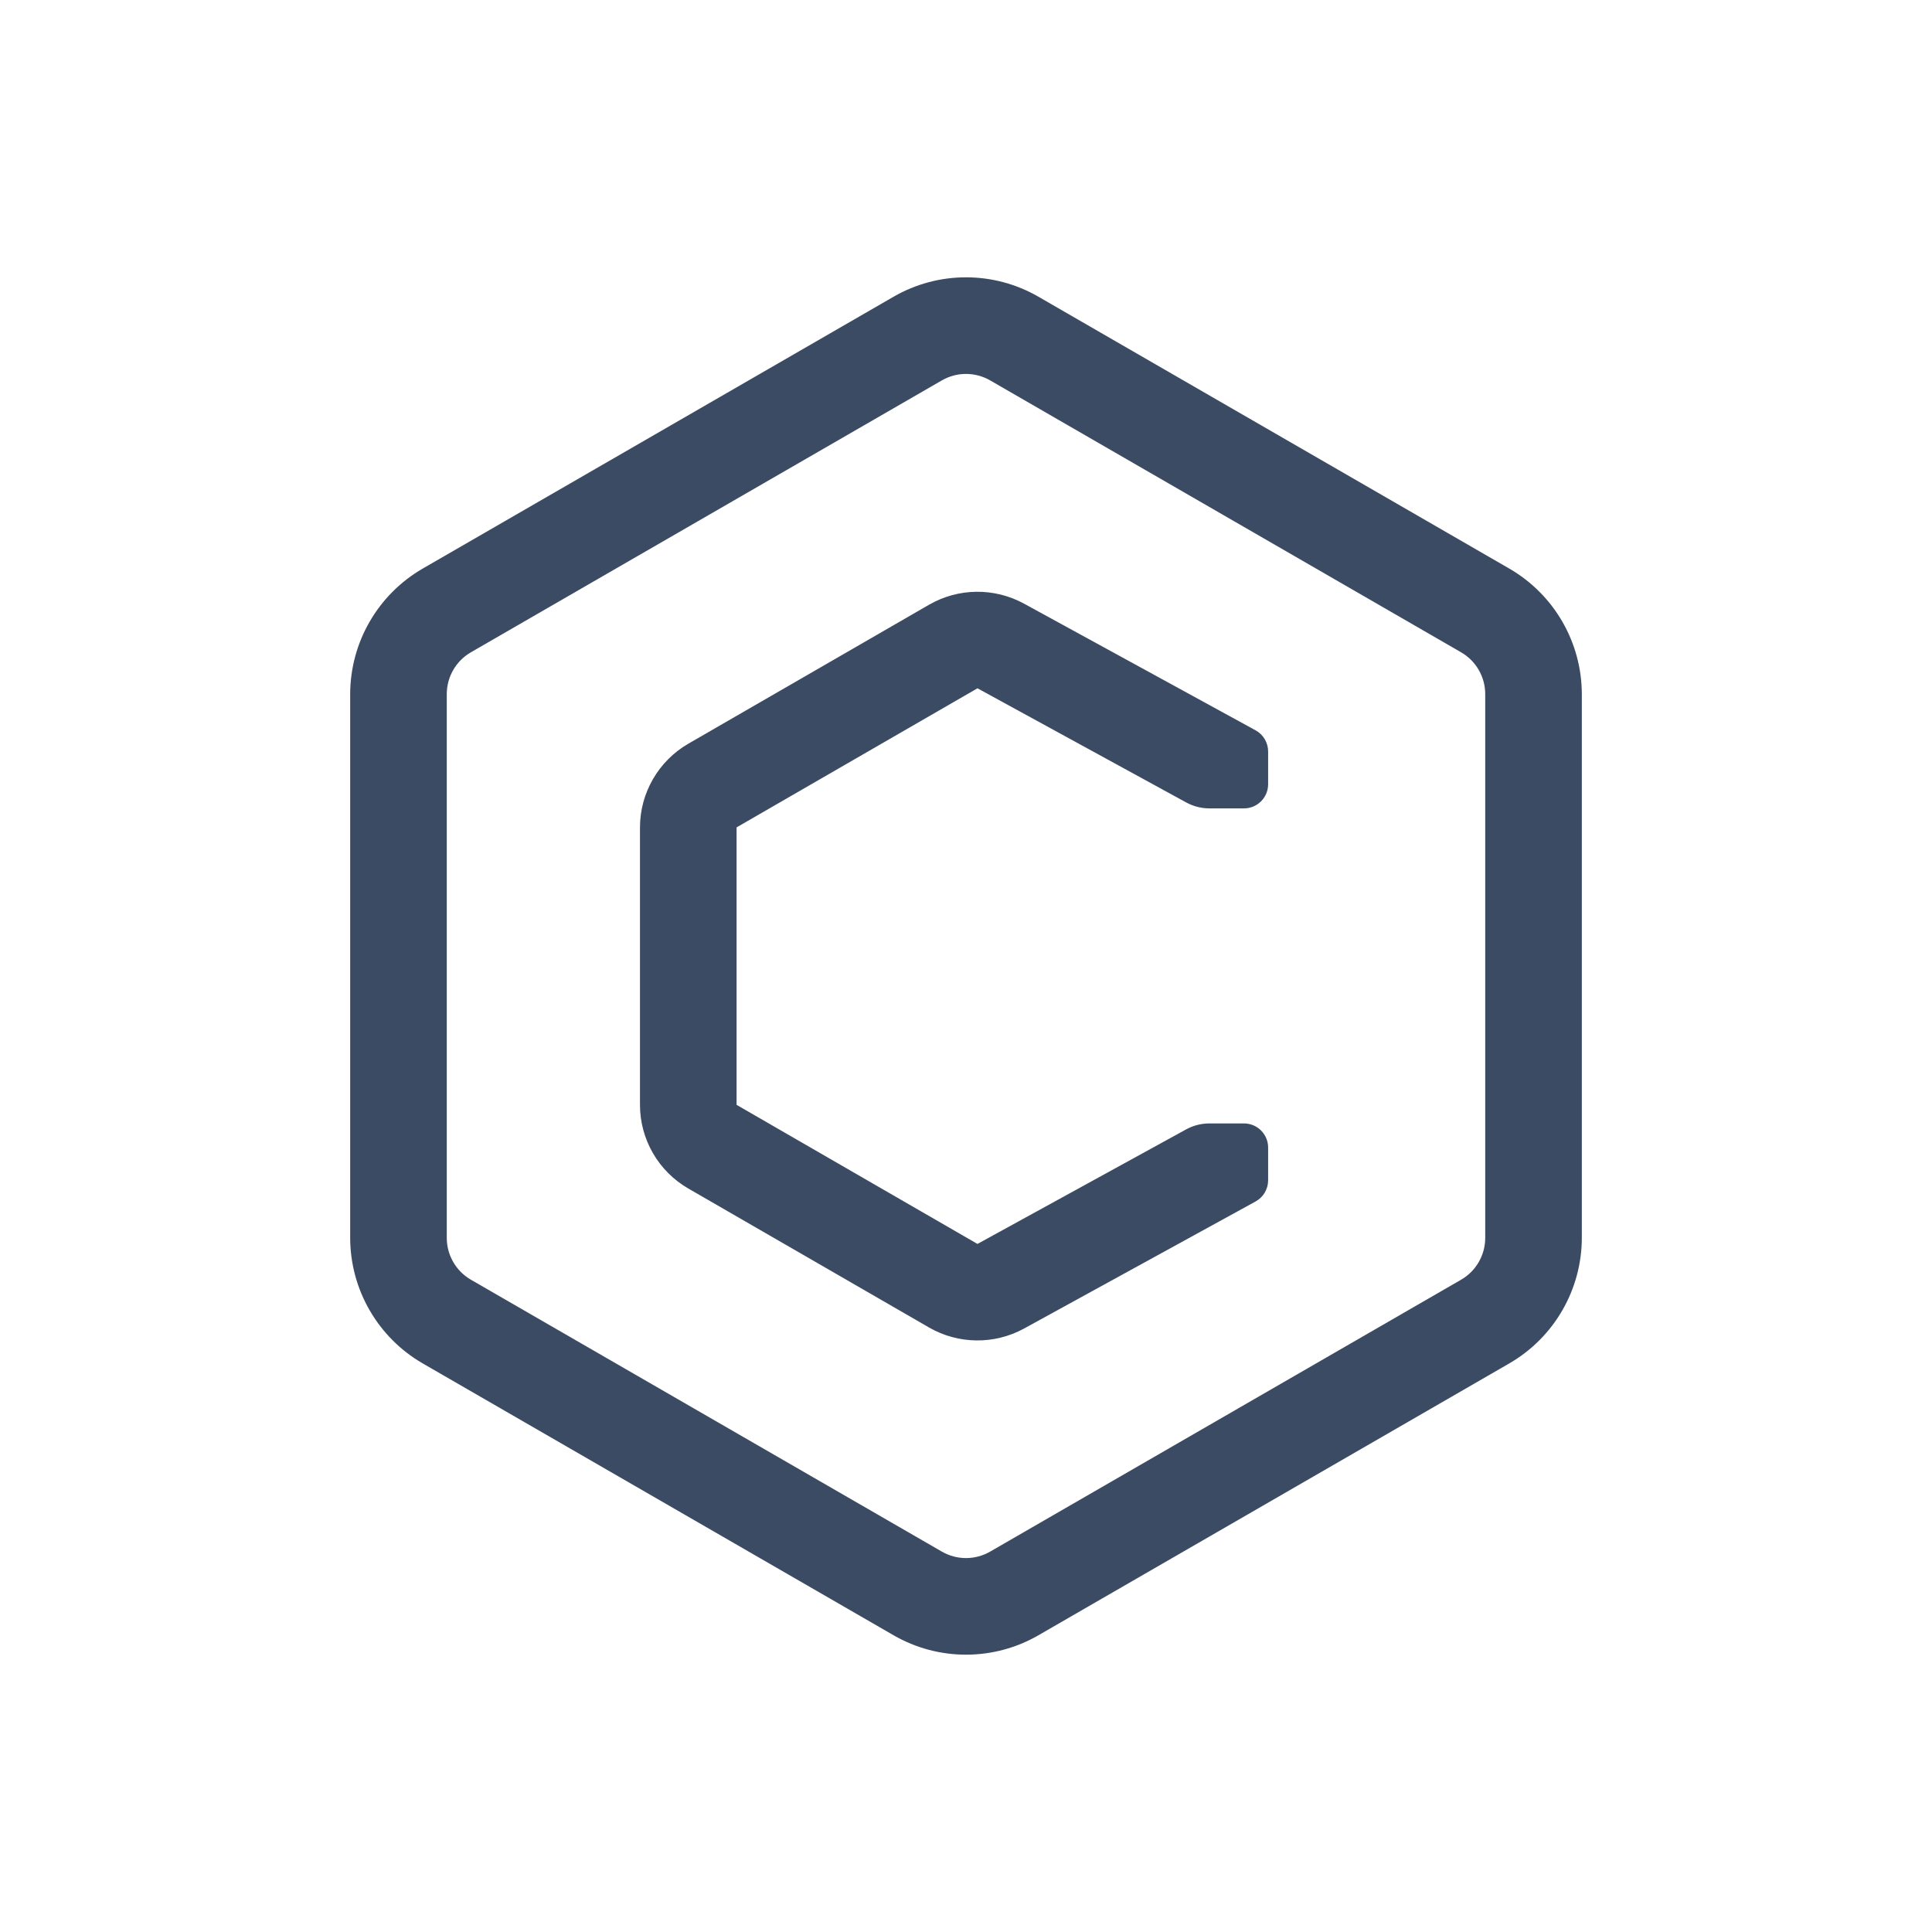
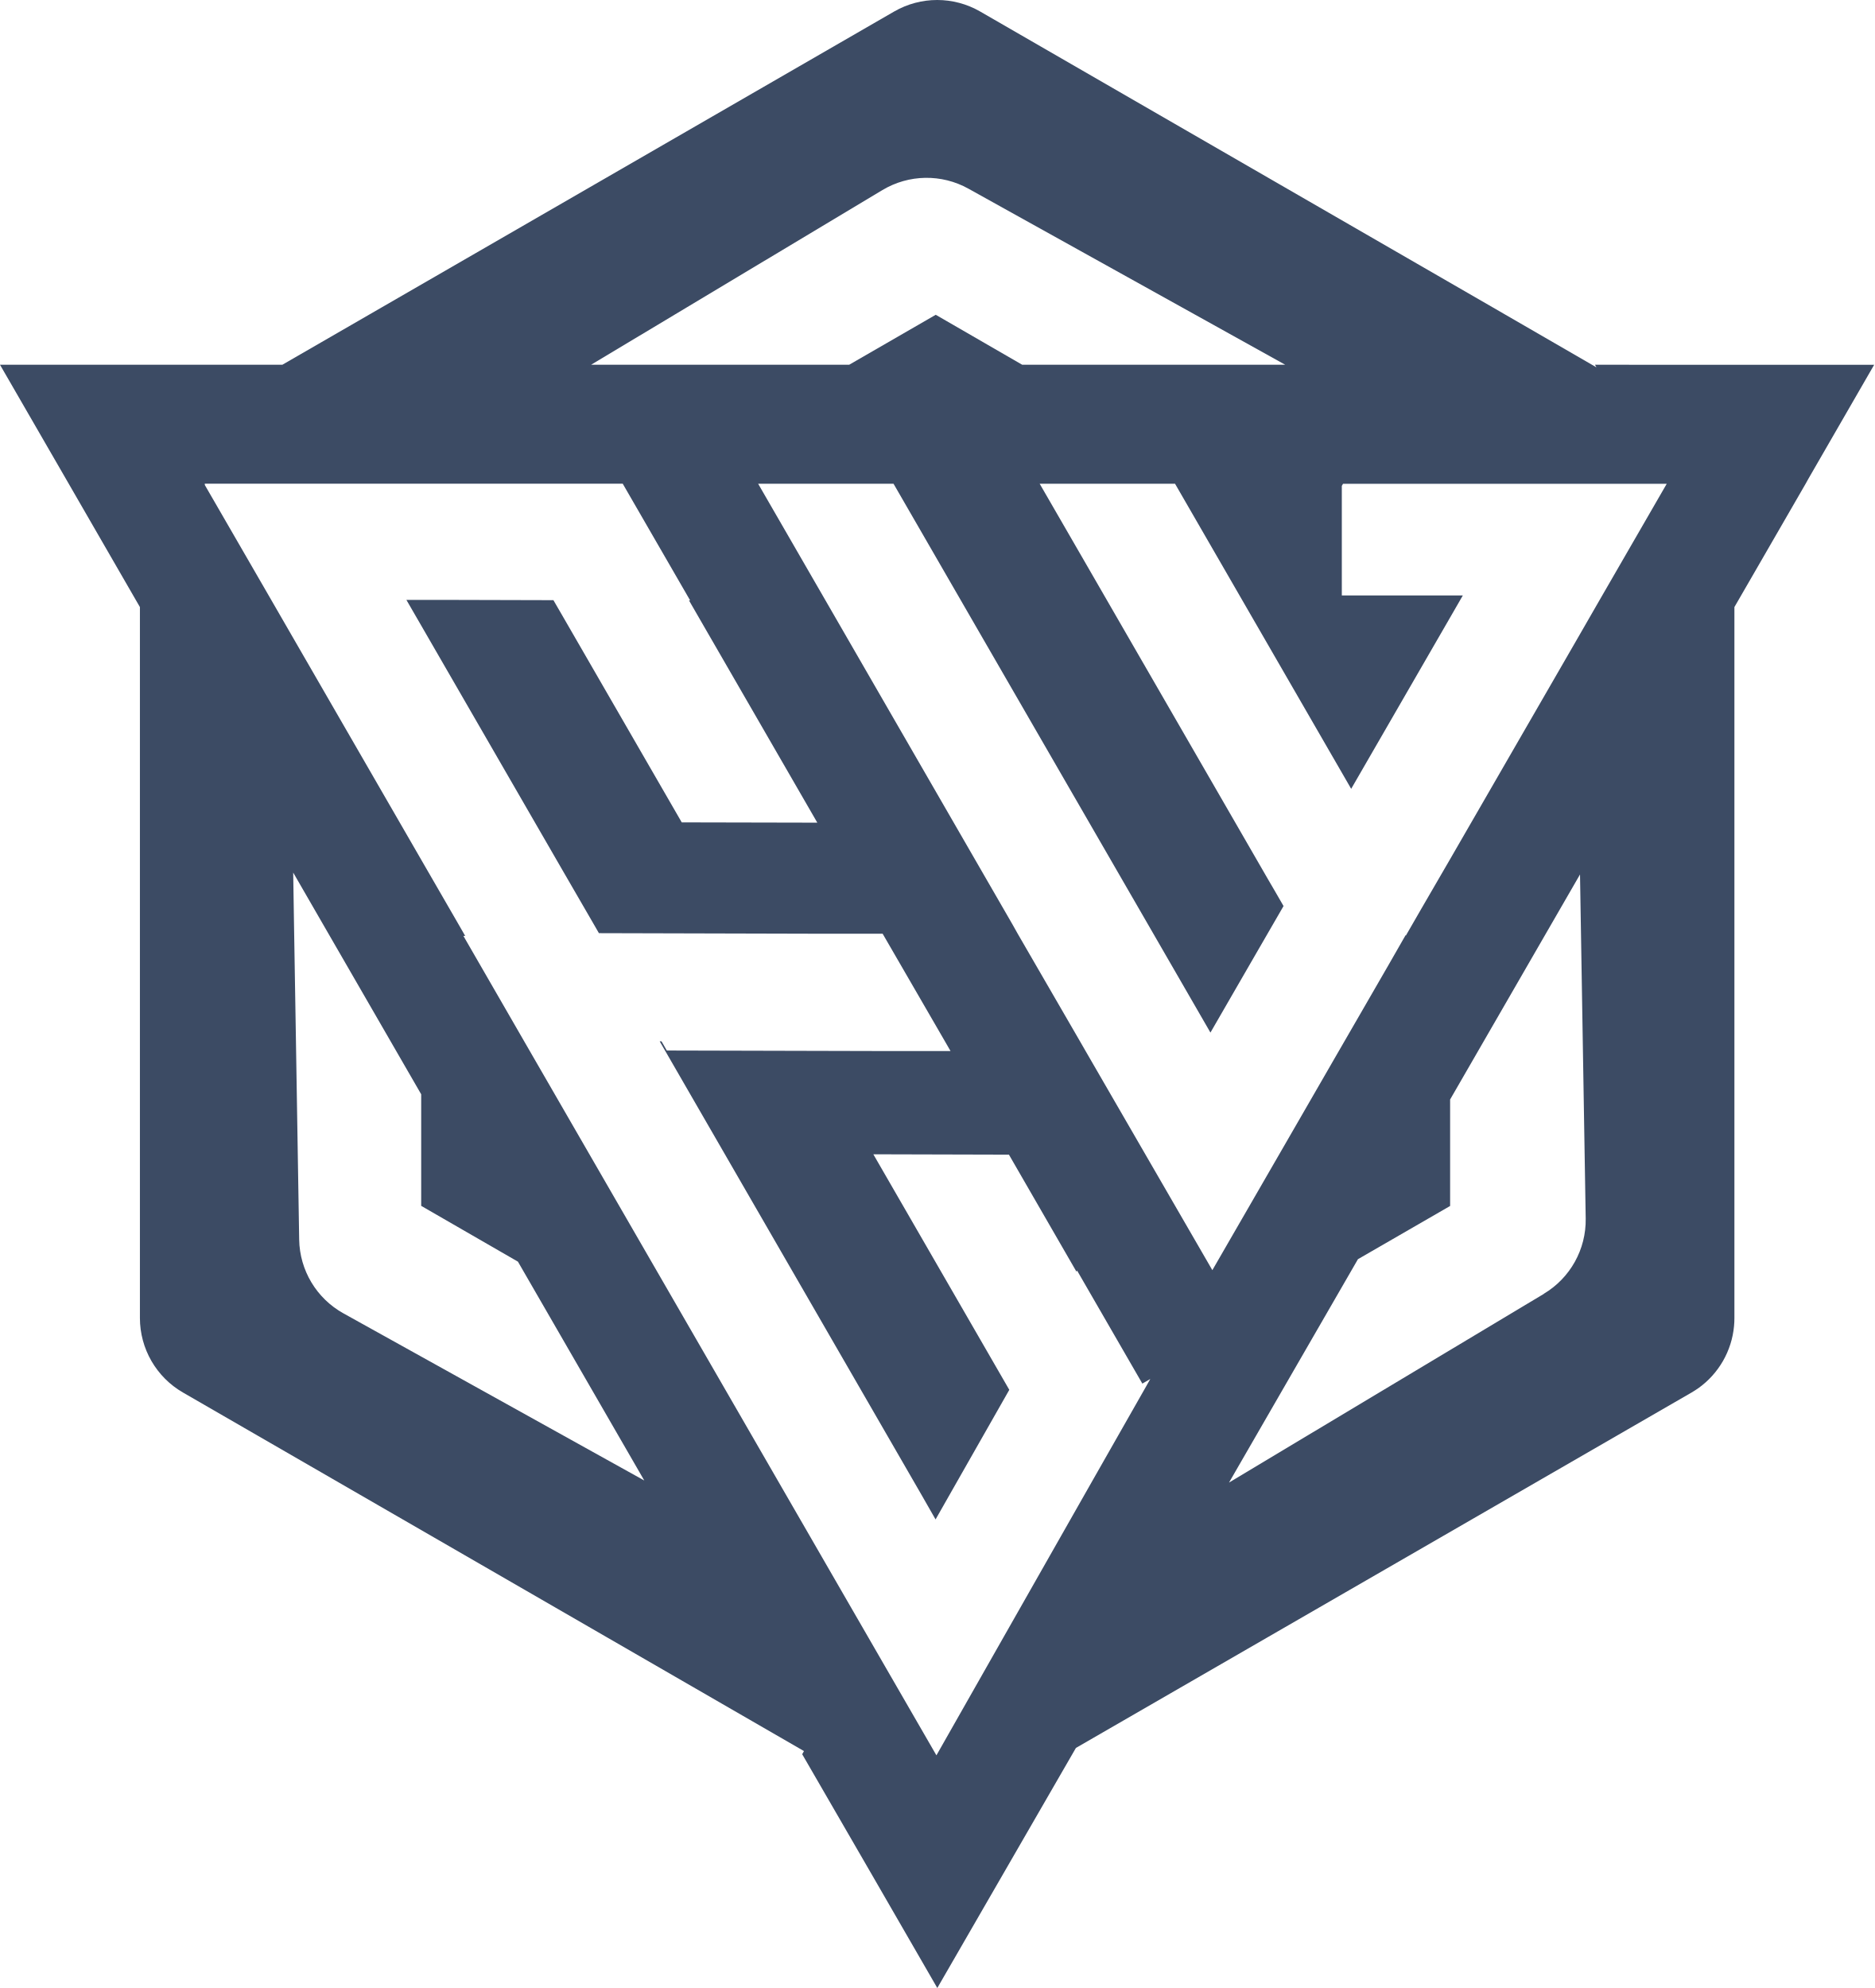
- <svg xmlns="http://www.w3.org/2000/svg" viewBox="0 0 160 160">
+ <svg xmlns="http://www.w3.org/2000/svg" id="Layer_1" data-name="Layer 1" viewBox="0 0 658.69 698.62">
  <defs>
-     <style>
-       .cls-1 {
-         fill: #3c4b64;
-       }
-     </style>
+     <style>.cls-1{fill:#3c4b64;}</style>
  </defs>
-   <g id="Warstwa_1" data-name="Warstwa 1">
-     <g>
-       <path class="cls-1" d="M125,47.091,86,24.574a12,12,0,0,0-12,0L35,47.091a12.034,12.034,0,0,0-6,10.392v45.033a12.034,12.034,0,0,0,6,10.392l39,22.517a11.999,11.999,0,0,0,12,0l39-22.517a12.034,12.034,0,0,0,6-10.392V57.483A12.034,12.034,0,0,0,125,47.091Zm-2,55.426a4,4,0,0,1-2,3.464L82,128.497a4,4,0,0,1-4,0L39,105.981a4,4,0,0,1-2-3.464V57.483a4,4,0,0,1,2-3.464L78,31.503a4,4,0,0,1,4,0l39,22.517a4,4,0,0,1,2,3.464Z" />
-       <path class="cls-1" d="M103.022,93.038h-2.866a4,4,0,0,0-1.925.493L80.95,103.017,61,91.498V68.521L80.95,57.002l17.289,9.455a4,4,0,0,0,1.919.49h2.863a2,2,0,0,0,2-2V62.236a2,2,0,0,0-1.04-1.755L84.793,49.985a8.039,8.039,0,0,0-7.843.09L57,61.593A8.024,8.024,0,0,0,53,68.522v22.976a8,8,0,0,0,4,6.928l19.95,11.518a8.042,8.042,0,0,0,7.843.088l19.19-10.531a2,2,0,0,0,1.038-1.753v-2.71A2,2,0,0,0,103.022,93.038Z" />
-     </g>
-   </g>
+   <path class="cls-1" d="M580.68,131.18l.51.91-1.57-.91-35-20.24L364.62,7.05a30.25,30.25,0,0,0-30.24,0l-215,124.13H20.15l23.72,41.06L67.68,213.5l1.64,2.83V466.16a30.24,30.24,0,0,0,15.12,26.19L300.79,617.26l1.9,1.1-.62,1.11L326,660.83l23.55,40.79,48.71-84.36,73-42.14,35.69-20.6,38.56-22.26,69.13-39.91c.82-.48,1.61-1,2.37-1.52A30.24,30.24,0,0,0,629.55,469c.09-.93.13-1.86.13-2.8V216.33l.08-.14,2.22-3.83,0,0L654.71,173l1-1.8,0,0,23.08-40ZM330.27,69.79a30.21,30.21,0,0,1,30.23-.48l111.32,61.87H379.39L349,113.62l-30.42,17.56h-90.7ZM140.83,464.53a30.21,30.21,0,0,1-15.54-25.93l-1.14-70-.68-41.2-.28-17.76,10.26,17.78,23.83,41.27,10.89,18.86v39.21l34,19.61,44.4,76.9Zm282.48,25-.23.42-.54.95-.22.39L404.5,522.6l-25.74,45.3-5.93,10.43-23.59,41.53-23.89-41.37-9.7-16.8L272.54,487,204.29,368.8,183,331.89h.63l-2.5-4.35-12.94-22.4-46.36-80.3-6.48-11.23L92.05,173.3h.18l-.18-.32H239l1.78,3.09L262.69,214h-.4l3.66,6.35,41.43,71.75h-.1L259.74,292l-41.43-71.75-3.67-6.34-39.16-.1-12.51,0,5.2,9,49.6,85.89,11,19,1.86,3.23,77.76.2,9.12,0,12.83,0,11,19,11,19,1.86,3.23-12.83,0-9.12,0-77.76-.19-1.86-3.23h-.64l1.87,3.24L299,450.37l44.94,77.84h0l5,8.75,4.91-8.64,21-36.91-47.78-82.77,46.08.12h1.57l23.73,41.12.22-.39,22.94,39.73,2.59-1.5h0l.2-.12Zm139.4-31.84-4.81,2.88-12.58,7.54-65.65,39.34L452.07,524l18.57-32.18,26.74-46.32,32.39-18.7V389.38l8.85-15.33,36.8-63.75,2,120.92A30.2,30.2,0,0,1,562.71,457.65Zm42.64-283.73-22.17,38.39-1.62,2.81-7.48,13-44.31,76.76L519.5,322.62l-5.28,9.16-.09-.15L508,342.33l-12.33,21.35-5.29,9.15-6.17,10.7L470,408.16l-23.79,41.2,0,0L421.76,407.1l-18-31.12-2.07-3.58-1.86-3.23-11-19-11-19L376,327.91,310.26,214l-23.67-41h47.58l23.74,41.12L423.68,328l21.86,37.87,14.22-24.63,6.18-10.69,5.29-9.15-3.36-5.81L466,312.39,400.24,198.46,385.53,173H433.1l14.78,25.6L495,280.21,529.77,220l4.47-7.75-14.41,0h-3.05l-25.07,0v-38.5l.42-.73H605.89Z" transform="translate(-20.15 -3)" />
</svg>
